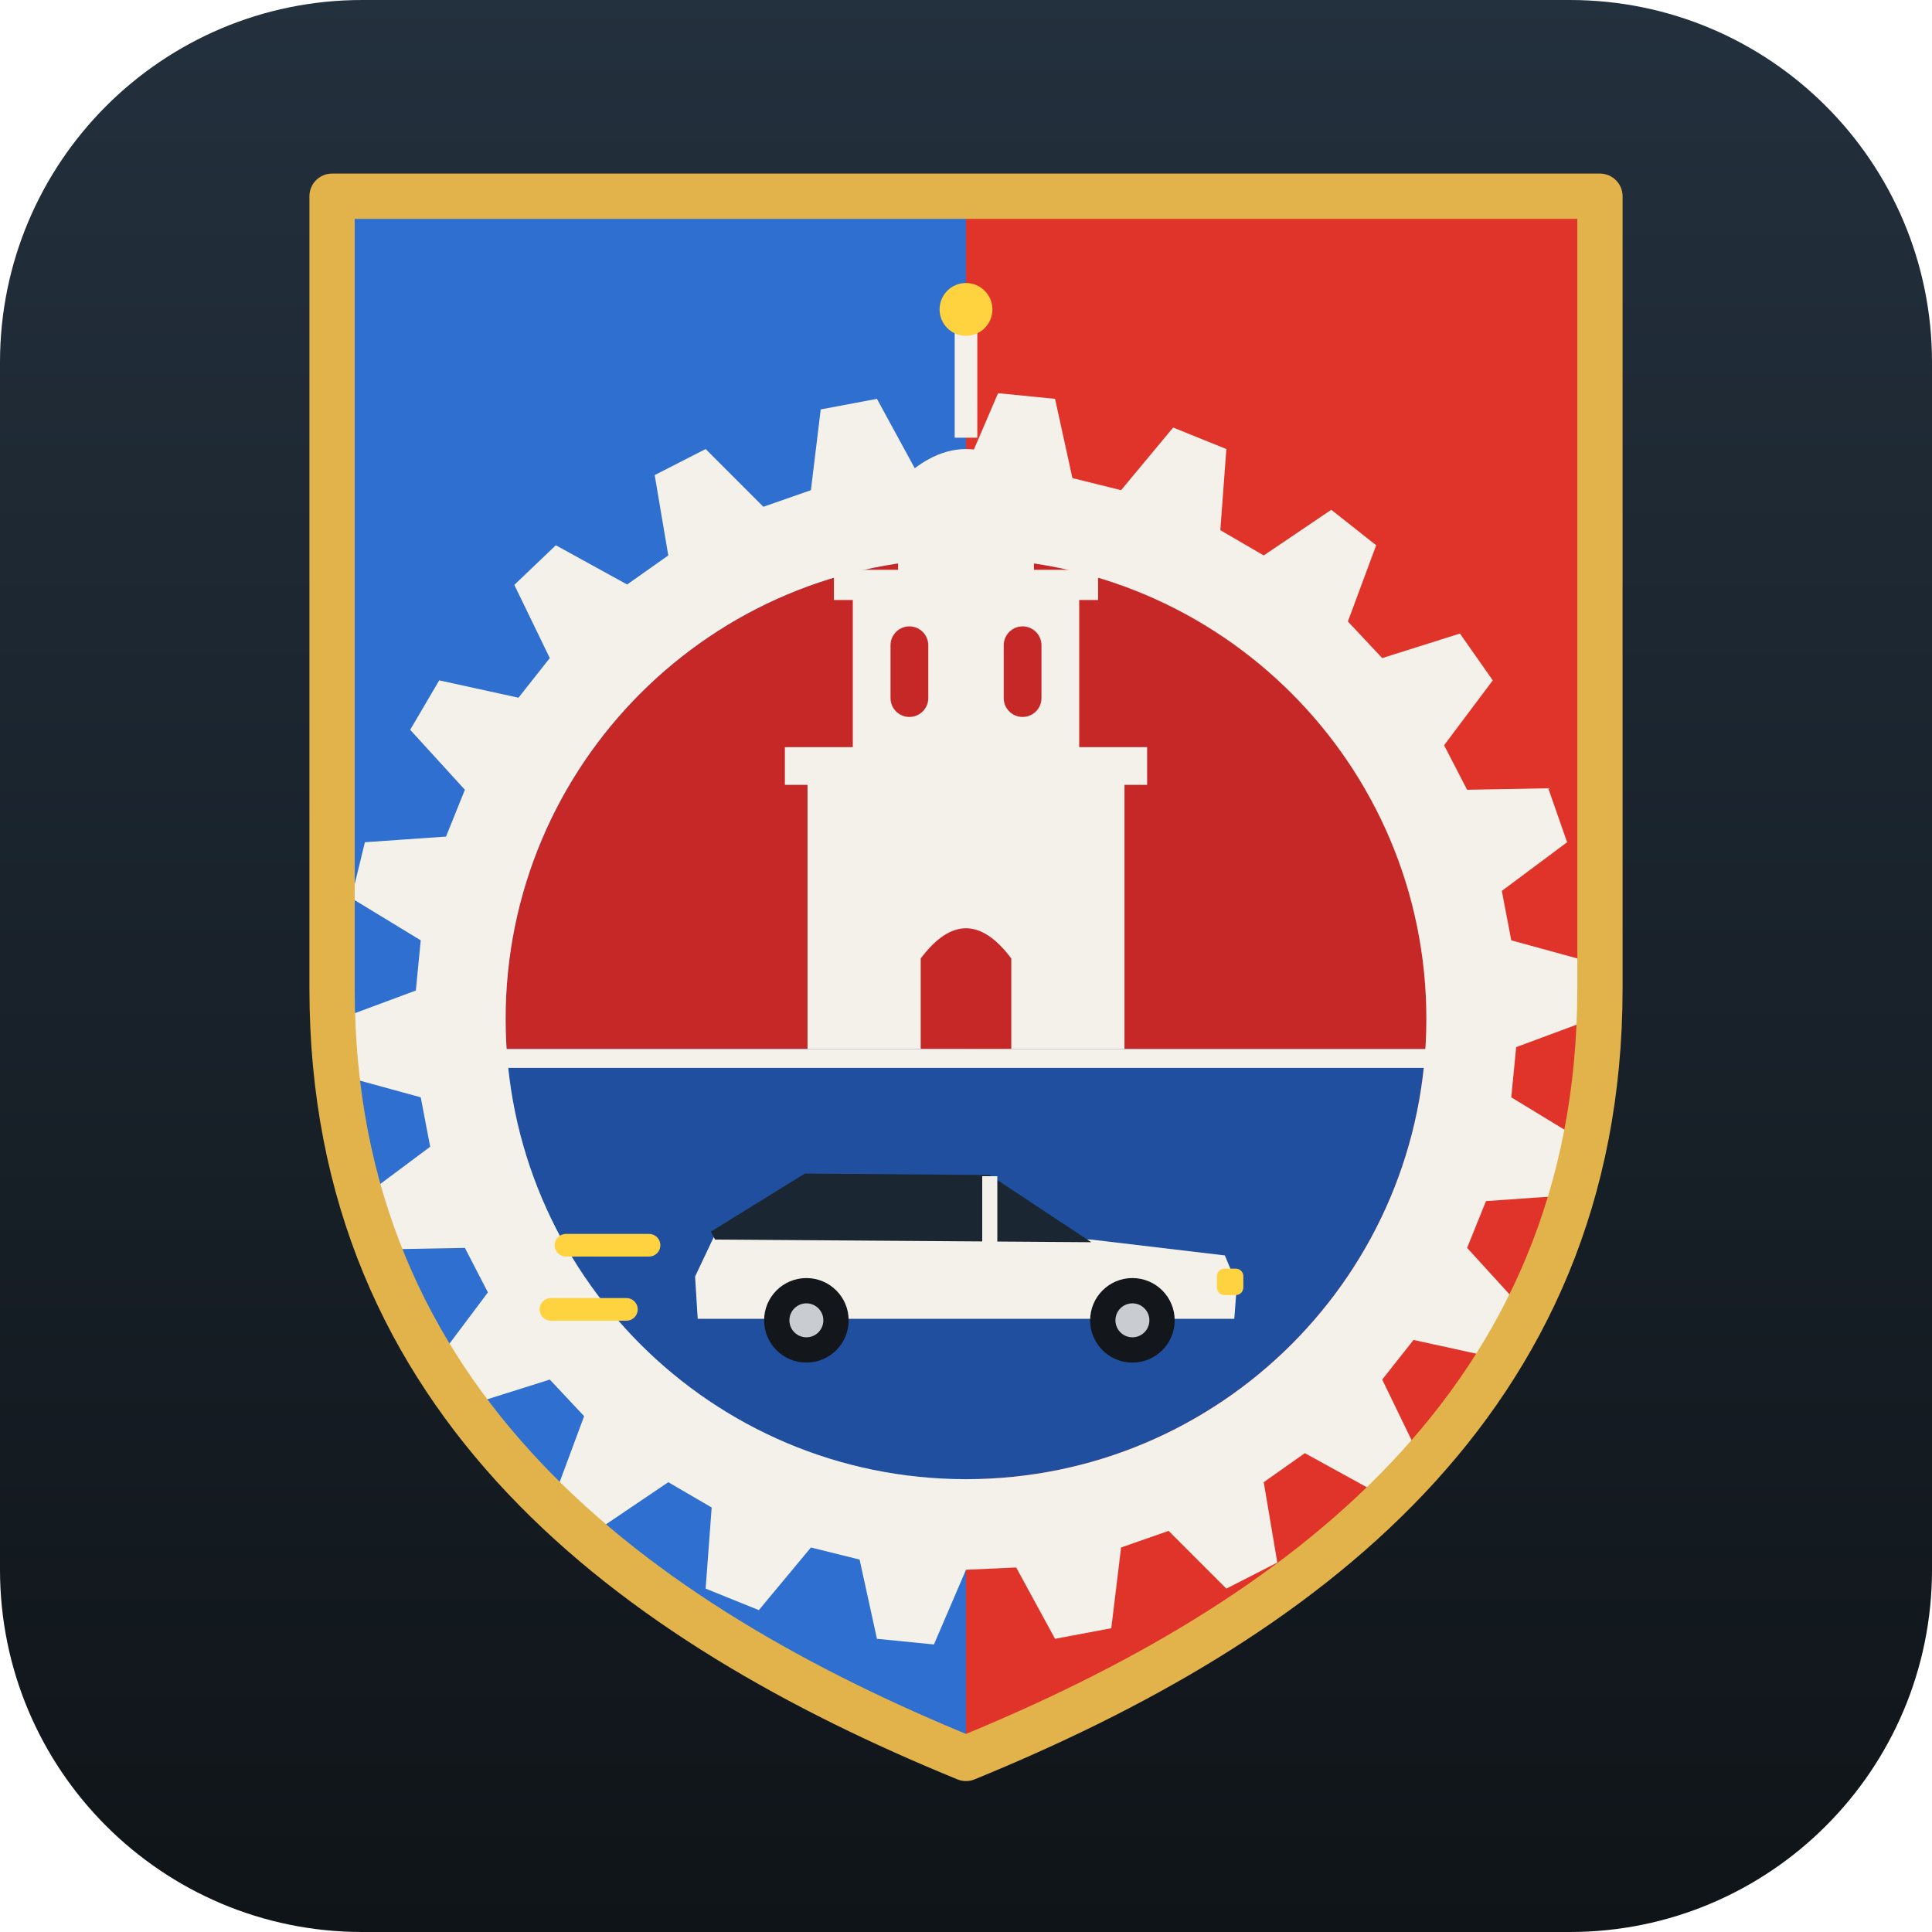
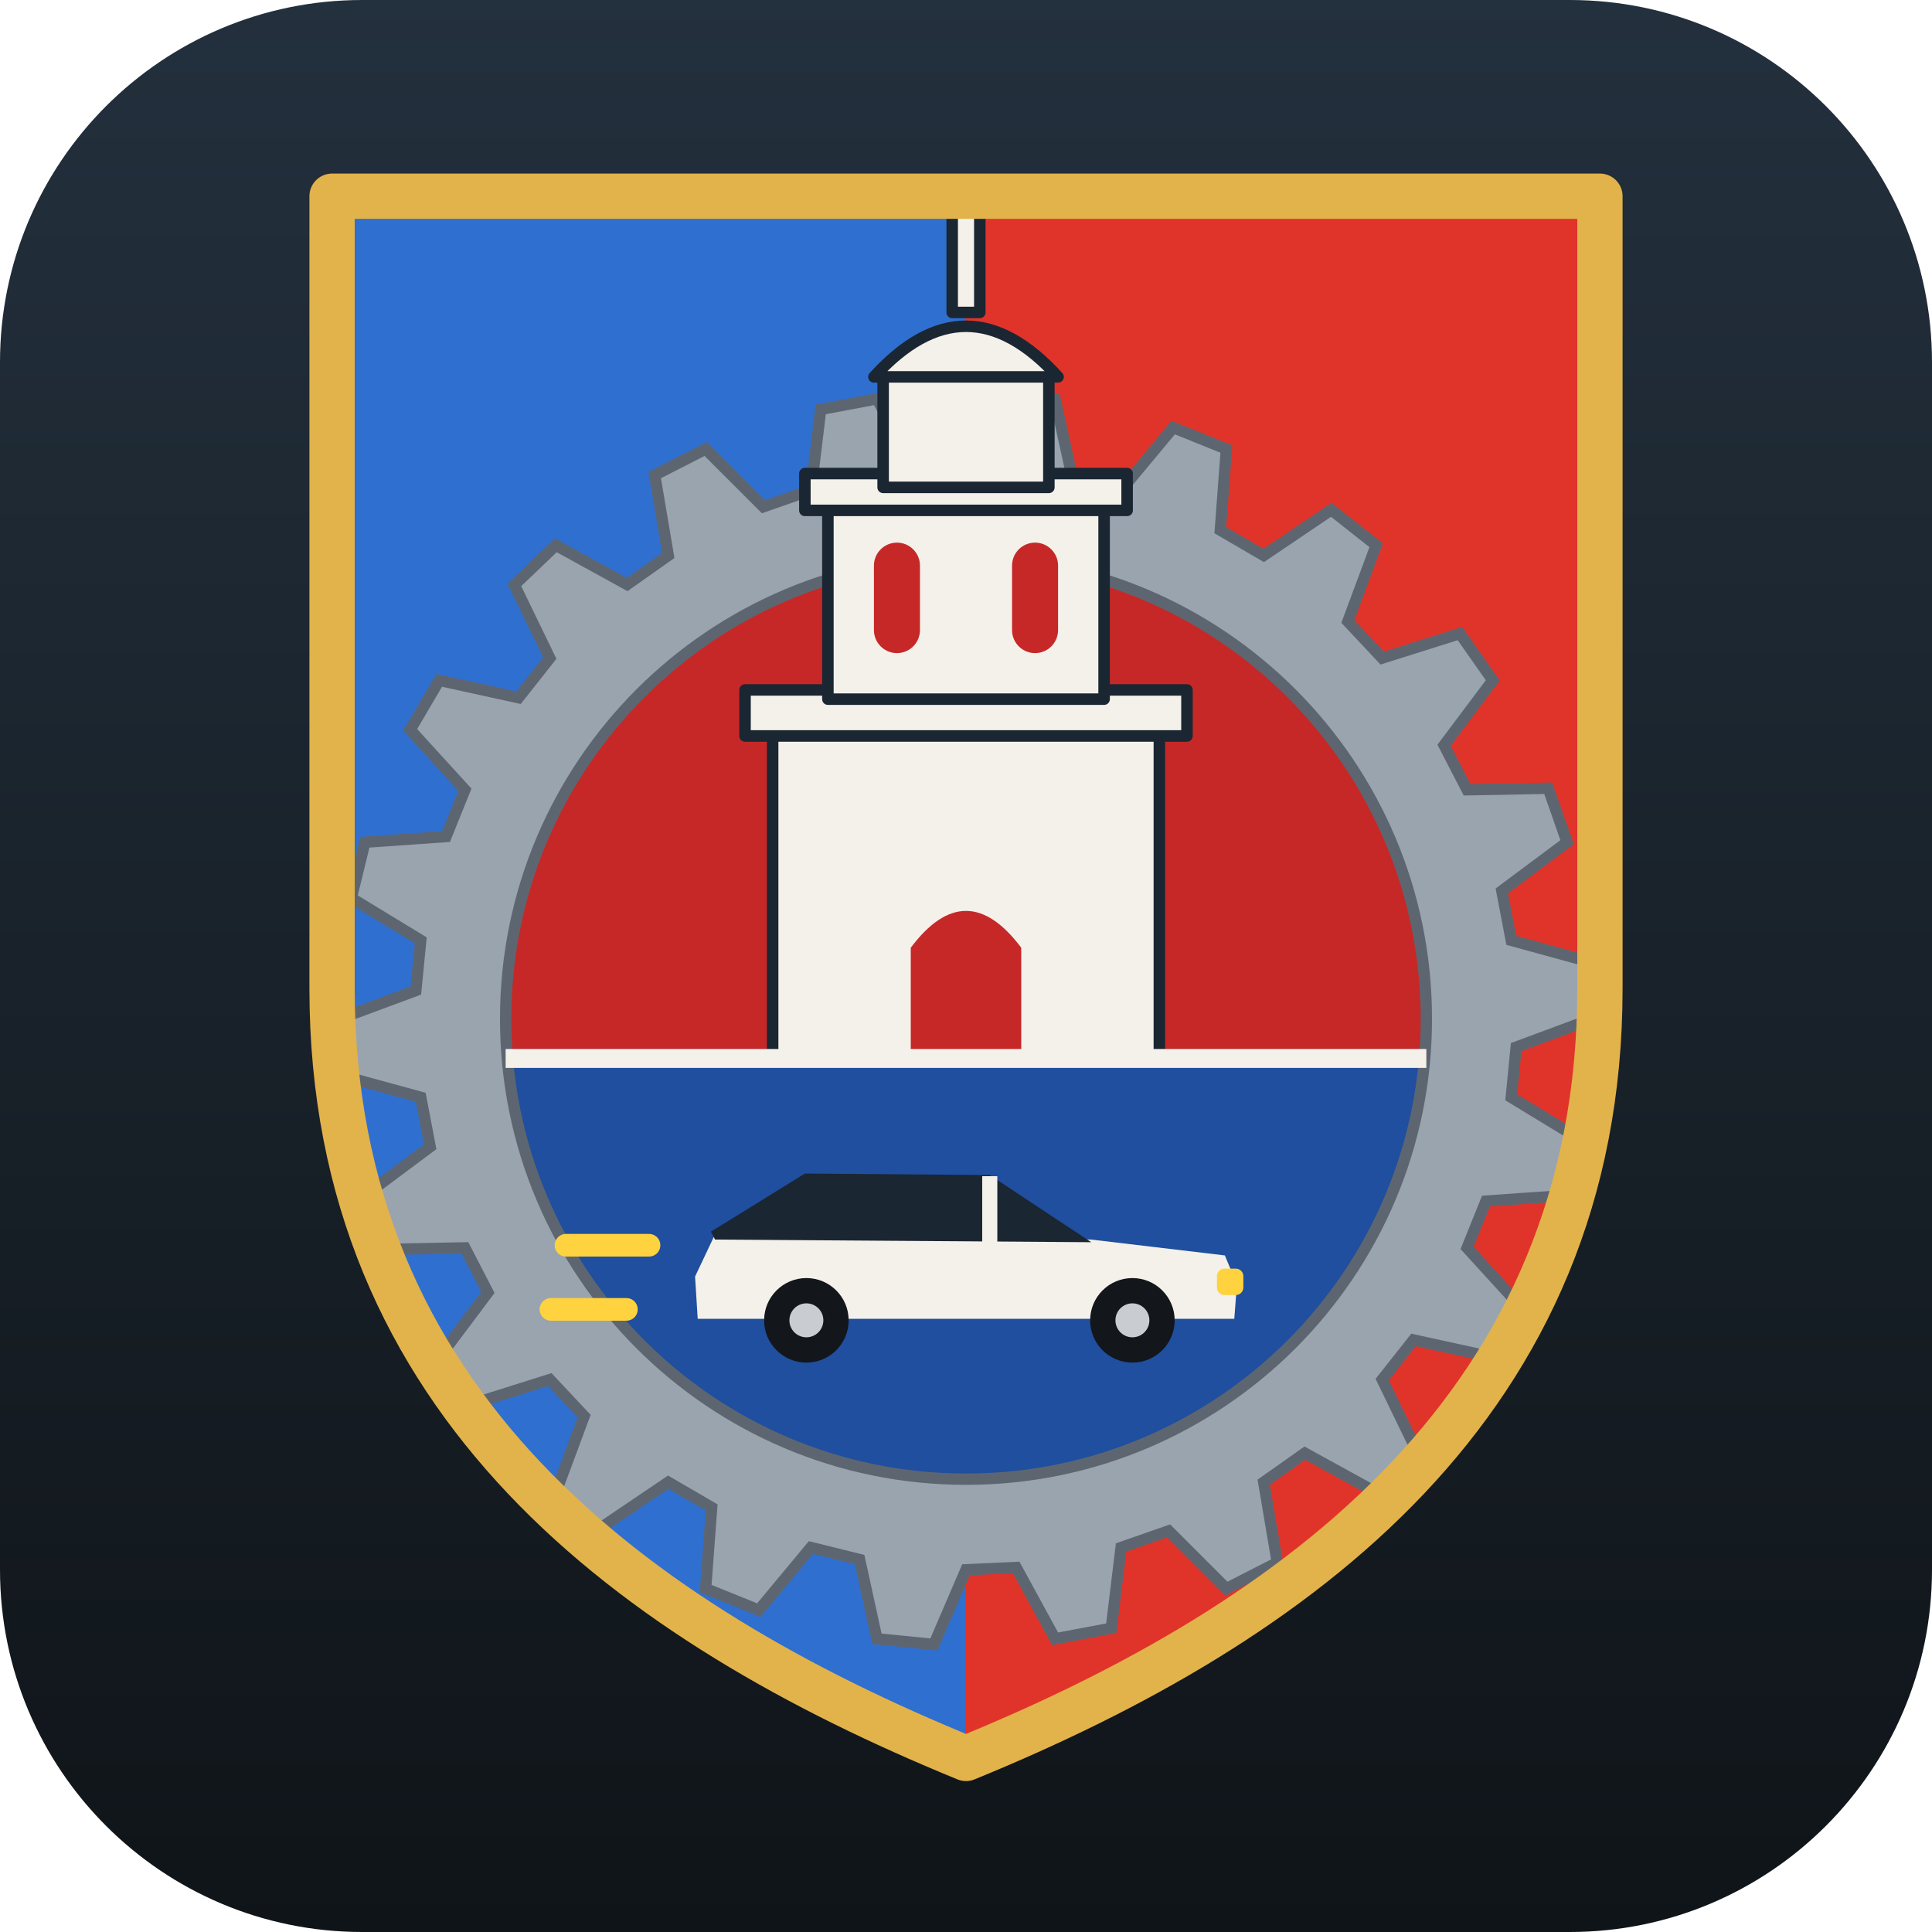
<svg xmlns="http://www.w3.org/2000/svg" viewBox="0 0 512 512">
  <defs>
    <linearGradient id="bg" x1="0" y1="0" x2="0" y2="1">
      <stop offset="0" stop-color="#23303d" />
      <stop offset="1" stop-color="#0f1418" />
    </linearGradient>
    <clipPath id="shield">
      <path d="M88 52 H424 V262 C424 372 344 430 256 466 C168 430 88 372 88 262 Z" />
    </clipPath>
    <clipPath id="gearIn">
      <circle cx="256" cy="270" r="122" />
    </clipPath>
  </defs>
  <rect width="512" height="512" rx="96" fill="url(#bg)" />
  <g clip-path="url(#shield)">
    <rect x="80" y="40" width="176" height="440" fill="#2f6fd0" />
    <rect x="256" y="40" width="176" height="440" fill="#e0342b" />
    <g clip-path="url(#gearIn)">
      <rect x="100" y="100" width="320" height="178" fill="#c62828" />
      <rect x="100" y="278" width="320" height="140" fill="#1f4f9e" />
    </g>
-     <path d="M256.0,124.0 L264.5,104.2 L279.6,105.7 L284.2,126.7 L297.1,129.9 L310.9,113.3 L325.0,119.0 L323.4,140.5 L334.9,147.2 L352.8,135.1 L364.7,144.5 L357.2,164.7 L366.3,174.4 L386.9,167.9 L395.6,180.3 L382.7,197.5 L388.8,209.3 L410.3,208.9 L415.3,223.2 L398.0,236.1 L400.5,249.2 L421.3,254.9 L422.0,270.0 L401.8,277.5 L400.5,290.8 L418.9,302.0 L415.3,316.8 L393.8,318.3 L388.8,330.7 L403.3,346.6 L395.6,359.7 L374.6,355.1 L366.3,365.6 L375.7,385.0 L364.7,395.5 L345.8,385.1 L334.9,392.8 L338.5,414.1 L325.0,421.0 L309.7,405.7 L297.1,410.1 L294.5,431.5 L279.6,434.3 L269.3,415.4 L256.0,416.0 L247.5,435.8 L232.4,434.3 L227.8,413.3 L214.9,410.1 L201.1,426.7 L187.0,421.0 L188.6,399.5 L177.1,392.8 L159.2,404.9 L147.3,395.5 L154.8,375.3 L145.7,365.6 L125.1,372.1 L116.4,359.7 L129.3,342.5 L123.2,330.7 L101.7,331.1 L96.7,316.8 L114.0,303.9 L111.5,290.8 L90.7,285.1 L90.0,270.0 L110.2,262.5 L111.5,249.2 L93.1,238.0 L96.7,223.2 L118.2,221.7 L123.2,209.3 L108.7,193.4 L116.4,180.3 L137.4,184.9 L145.7,174.4 L136.3,155.0 L147.3,144.5 L166.2,154.9 L177.1,147.2 L173.5,125.9 L187.0,119.0 L202.3,134.3 L214.9,129.9 L217.5,108.5 L232.4,105.7 L242.7,124.6 Z M378,270 A122,122 0 1,0 134,270 A122,122 0 1,0 378,270 Z" fill="#f4f1ea" fill-rule="evenodd" />
-     <g fill="#f4f1ea" transform="translate(0 8)">
+     <path d="M256.0,124.0 L264.5,104.2 L279.6,105.7 L284.2,126.7 L297.1,129.9 L310.9,113.3 L325.0,119.0 L323.4,140.5 L334.9,147.2 L352.8,135.1 L364.7,144.5 L357.2,164.7 L366.3,174.4 L386.9,167.9 L395.6,180.3 L382.7,197.5 L388.8,209.3 L410.3,208.9 L415.3,223.2 L398.0,236.1 L400.5,249.2 L421.3,254.9 L422.0,270.0 L401.8,277.5 L400.5,290.8 L418.9,302.0 L415.3,316.8 L393.8,318.3 L388.8,330.7 L403.3,346.6 L395.6,359.7 L374.6,355.1 L366.3,365.6 L375.7,385.0 L364.7,395.5 L345.8,385.1 L334.9,392.8 L338.5,414.1 L325.0,421.0 L309.7,405.7 L297.1,410.1 L294.5,431.5 L279.6,434.3 L269.3,415.4 L256.0,416.0 L247.5,435.8 L232.4,434.3 L227.8,413.3 L214.9,410.1 L201.1,426.7 L187.0,421.0 L188.6,399.5 L177.1,392.8 L159.2,404.9 L147.3,395.5 L154.8,375.3 L145.7,365.6 L125.1,372.1 L116.4,359.7 L129.3,342.5 L123.2,330.7 L101.7,331.1 L96.7,316.8 L114.0,303.9 L111.5,290.8 L90.7,285.1 L90.0,270.0 L110.2,262.5 L111.5,249.2 L93.1,238.0 L96.7,223.2 L118.2,221.7 L123.2,209.3 L108.7,193.4 L116.4,180.3 L137.4,184.9 L145.7,174.4 L136.3,155.0 L147.3,144.5 L166.2,154.9 L177.1,147.2 L173.5,125.9 L187.0,119.0 L202.3,134.3 L214.9,129.9 L217.5,108.5 L232.4,105.7 L242.7,124.6 Z M378,270 A122,122 0 1,0 134,270 A122,122 0 1,0 378,270 Z" fill="#9aa4ae" stroke="#5d6670" stroke-width="3" fill-rule="evenodd" />
+     <g fill="#f4f1ea" stroke="#1b2633" stroke-width="2.5" stroke-linejoin="round" transform="translate(256 278) scale(1.22) translate(-256 -278) translate(0 10)">
      <rect x="214" y="196" width="84" height="74" />
      <rect x="208" y="190" width="96" height="10" />
      <rect x="226" y="148" width="60" height="44" />
      <rect x="221" y="143" width="70" height="8" />
      <rect x="238" y="120" width="36" height="26" />
      <path d="M236 122 Q256 100 276 122 Z" />
      <rect x="253" y="74" width="6" height="34" />
      <circle cx="256" cy="74" r="7" fill="#ffd23f" />
    </g>
-     <g fill="#c62828" transform="translate(0 8)">
+     <g fill="#c62828" transform="translate(256 278) scale(1.22) translate(-256 -278) translate(0 10)">
      <path d="M244 270 V246 Q256 230 268 246 V270 Z" />
      <rect x="236" y="158" width="10" height="24" rx="5" />
      <rect x="266" y="158" width="10" height="24" rx="5" />
    </g>
    <rect x="134" y="278" width="244" height="5" fill="#f4f1ea" />
    <g stroke="#ffd23f" stroke-width="6" stroke-linecap="round">
      <line x1="150" y1="330" x2="172" y2="330" />
      <line x1="146" y1="347" x2="166" y2="347" />
    </g>
    <path d="M184.9,349.5 L327.1,349.5 L327.8,340.4 L324.6,332.7 L289.2,328.5 L189.5,327.1 L184.2,338.3 Z" fill="#f4f1ea" />
    <path d="M289.2,329.2 L262.3,311.4 L213.3,311.0 L188.4,326.4 L189.5,328.5 Z" fill="#1b2633" />
    <rect x="260.3" y="311.7" width="4" height="17.5" fill="#f4f1ea" />
    <rect x="322.5" y="336.2" width="7" height="7" rx="2" fill="#ffd23f" />
    <circle cx="300.1" cy="349.9" r="11.2" fill="#13161a" />
    <circle cx="300.1" cy="349.9" r="4.5" fill="#c9ccd0" />
    <circle cx="213.7" cy="349.9" r="11.2" fill="#13161a" />
    <circle cx="213.7" cy="349.9" r="4.5" fill="#c9ccd0" />
  </g>
  <path d="M88 52 H424 V262 C424 372 344 430 256 466 C168 430 88 372 88 262 Z" fill="none" stroke="#e2b34a" stroke-width="12" stroke-linejoin="round" />
</svg>
